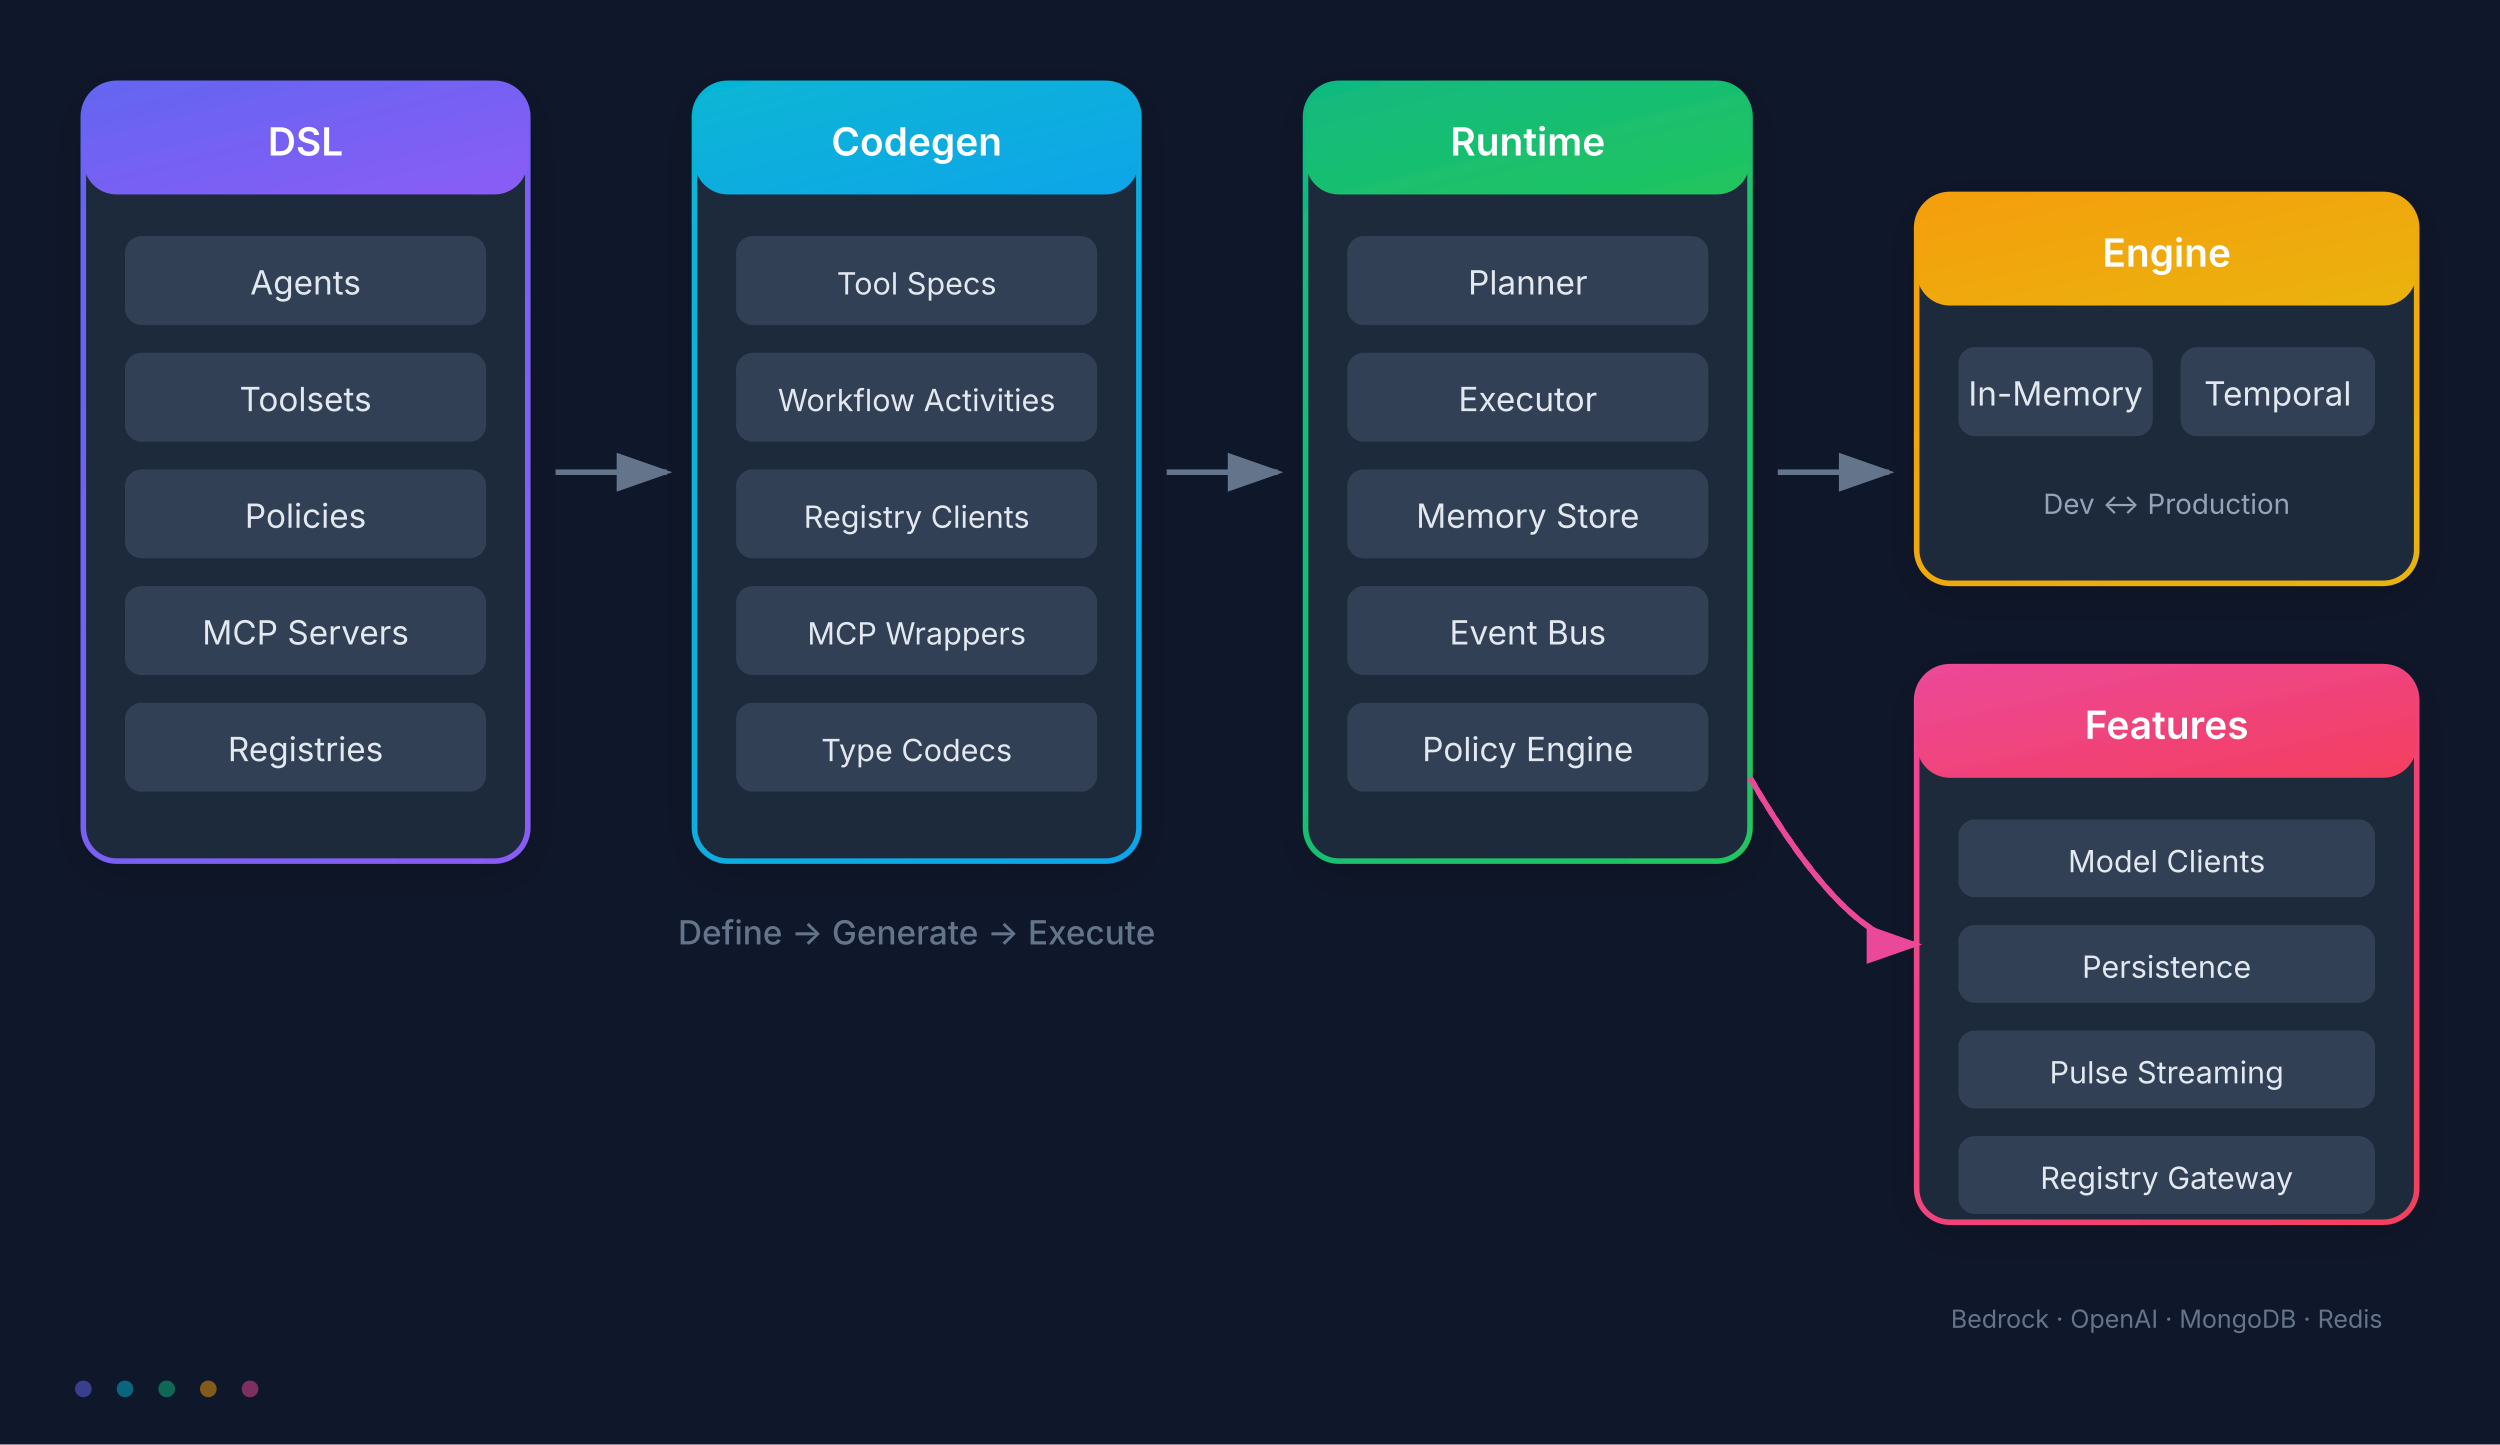
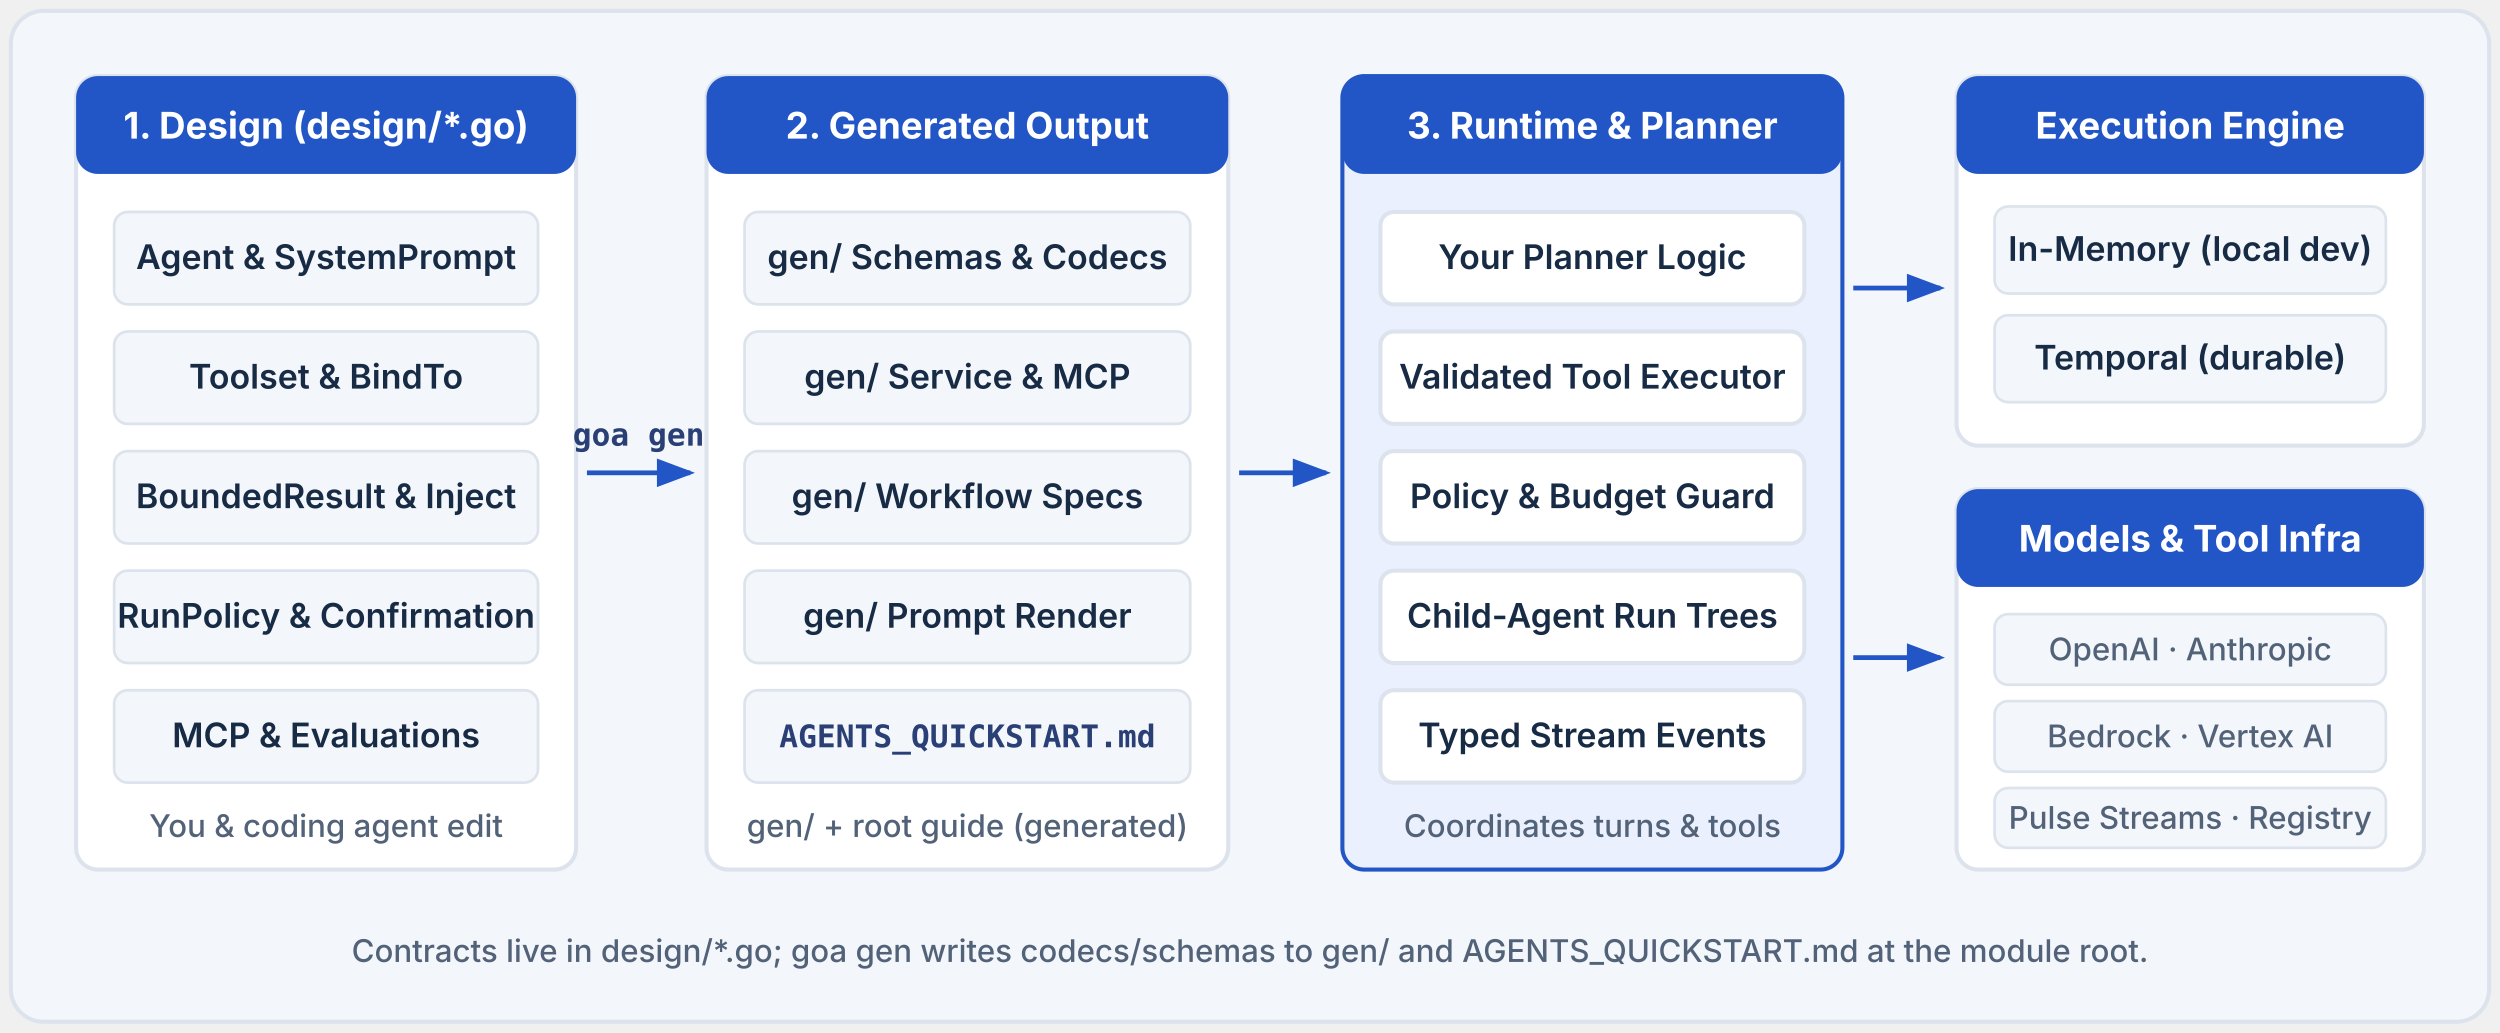
- <svg xmlns="http://www.w3.org/2000/svg" viewBox="0 0 900 520" fill="none">
+ <svg xmlns="http://www.w3.org/2000/svg" viewBox="0 0 920 380" role="img" aria-label="Goa-AI architecture: Design DSL compiles into generated typed packages, executed by the Runtime over In-Memory or Temporal engines and model/tool adapters">
+   <style>
+     .bg { fill: #f3f6fa; stroke: #dce3ec; stroke-width: 1.5; }
+     .panel { fill: #ffffff; stroke: #dce3ec; stroke-width: 1.5; }
+     .panel-accent { fill: #eaf0fd; stroke: #2255c5; stroke-width: 1.5; }
+     .head { fill: #2255c5; }
+     .head-ink { fill: #ffffff; font: 700 13.5px -apple-system, BlinkMacSystemFont, "Segoe UI", sans-serif; }
+     .chip { fill: #f3f6fa; stroke: #dce3ec; stroke-width: 1; }
+     .ink { fill: #172b45; font: 600 12.5px -apple-system, BlinkMacSystemFont, "Segoe UI", sans-serif; }
+     .muted { fill: #526278; font: 500 11.5px -apple-system, BlinkMacSystemFont, "Segoe UI", sans-serif; }
+     .mono { fill: #293f75; font: 600 11.5px "SFMono-Regular", Consolas, monospace; }
+     .wire { stroke: #2255c5; stroke-width: 1.75; fill: none; }
+     .arrow { fill: #2255c5; }
+     @media (prefers-color-scheme: dark) {
+       .bg { fill: #192a40; stroke: #35475e; }
+       .panel { fill: #1b2d43; stroke: #35475e; }
+       .panel-accent { fill: #293f60; stroke: #a9c5ff; }
+       .head { fill: #293f60; }
+       .head-ink { fill: #edf2f9; }
+       .chip { fill: #142133; stroke: #35475e; }
+       .ink { fill: #edf2f9; }
+       .muted { fill: #b0bfd1; }
+       .mono { fill: #c2d5ff; }
+       .wire { stroke: #a9c5ff; }
+       .arrow { fill: #a9c5ff; }
+     }
+   </style>
  <defs>
-     <linearGradient id="dslGrad" x1="0%" y1="0%" x2="100%" y2="100%">
-       <stop offset="0%" stop-color="#6366f1" />
-       <stop offset="100%" stop-color="#8b5cf6" />
-     </linearGradient>
-     <linearGradient id="codegenGrad" x1="0%" y1="0%" x2="100%" y2="100%">
-       <stop offset="0%" stop-color="#06b6d4" />
-       <stop offset="100%" stop-color="#0ea5e9" />
-     </linearGradient>
-     <linearGradient id="runtimeGrad" x1="0%" y1="0%" x2="100%" y2="100%">
-       <stop offset="0%" stop-color="#10b981" />
-       <stop offset="100%" stop-color="#22c55e" />
-     </linearGradient>
-     <linearGradient id="engineGrad" x1="0%" y1="0%" x2="100%" y2="100%">
-       <stop offset="0%" stop-color="#f59e0b" />
-       <stop offset="100%" stop-color="#eab308" />
-     </linearGradient>
-     <linearGradient id="featuresGrad" x1="0%" y1="0%" x2="100%" y2="100%">
-       <stop offset="0%" stop-color="#ec4899" />
-       <stop offset="100%" stop-color="#f43f5e" />
-     </linearGradient>
-     <linearGradient id="arrowGrad" x1="0%" y1="0%" x2="100%" y2="0%">
-       <stop offset="0%" stop-color="#64748b" />
-       <stop offset="100%" stop-color="#94a3b8" />
-     </linearGradient>
-     <filter id="shadow" x="-10%" y="-10%" width="120%" height="120%">
-       <feDropShadow dx="0" dy="4" stdDeviation="8" flood-color="#000" flood-opacity="0.15" />
-     </filter>
-     <marker id="arrowhead" markerWidth="10" markerHeight="7" refX="9" refY="3.5" orient="auto">
-       <polygon points="0 0, 10 3.5, 0 7" fill="#64748b" />
-     </marker>
-     <marker id="arrowheadBi" markerWidth="10" markerHeight="7" refX="9" refY="3.5" orient="auto">
-       <polygon points="0 0, 10 3.5, 0 7" fill="#ec4899" />
+     <marker id="arr" markerWidth="8" markerHeight="6" refX="7" refY="3" orient="auto">
+       <polygon points="0 0, 8 3, 0 6" class="arrow" />
    </marker>
  </defs>
-   <rect width="900" height="520" fill="#0f172a" />
-   <g filter="url(#shadow)">
-     <rect x="30" y="30" width="160" height="280" rx="12" fill="#1e293b" stroke="url(#dslGrad)" stroke-width="2" />
-     <rect x="30" y="30" width="160" height="40" rx="12" fill="url(#dslGrad)" />
-     <text x="110" y="56" text-anchor="middle" fill="white" font-family="Inter, system-ui, sans-serif" font-size="14" font-weight="600">DSL</text>
-     <g fill="#e2e8f0" font-family="Inter, system-ui, sans-serif" font-size="12">
-       <rect x="45" y="85" width="130" height="32" rx="6" fill="#334155" />
-       <text x="110" y="106" text-anchor="middle">Agents</text>
-       <rect x="45" y="127" width="130" height="32" rx="6" fill="#334155" />
-       <text x="110" y="148" text-anchor="middle">Toolsets</text>
-       <rect x="45" y="169" width="130" height="32" rx="6" fill="#334155" />
-       <text x="110" y="190" text-anchor="middle">Policies</text>
-       <rect x="45" y="211" width="130" height="32" rx="6" fill="#334155" />
-       <text x="110" y="232" text-anchor="middle">MCP Servers</text>
-       <rect x="45" y="253" width="130" height="32" rx="6" fill="#334155" />
-       <text x="110" y="274" text-anchor="middle">Registries</text>
-     </g>
-   </g>
-   <path d="M 200 170 L 240 170" stroke="#64748b" stroke-width="2" marker-end="url(#arrowhead)" />
-   <g filter="url(#shadow)">
-     <rect x="250" y="30" width="160" height="280" rx="12" fill="#1e293b" stroke="url(#codegenGrad)" stroke-width="2" />
-     <rect x="250" y="30" width="160" height="40" rx="12" fill="url(#codegenGrad)" />
-     <text x="330" y="56" text-anchor="middle" fill="white" font-family="Inter, system-ui, sans-serif" font-size="14" font-weight="600">Codegen</text>
-     <g fill="#e2e8f0" font-family="Inter, system-ui, sans-serif" font-size="11">
-       <rect x="265" y="85" width="130" height="32" rx="6" fill="#334155" />
-       <text x="330" y="106" text-anchor="middle">Tool Specs</text>
-       <rect x="265" y="127" width="130" height="32" rx="6" fill="#334155" />
-       <text x="330" y="148" text-anchor="middle">Workflow Activities</text>
-       <rect x="265" y="169" width="130" height="32" rx="6" fill="#334155" />
-       <text x="330" y="190" text-anchor="middle">Registry Clients</text>
-       <rect x="265" y="211" width="130" height="32" rx="6" fill="#334155" />
-       <text x="330" y="232" text-anchor="middle">MCP Wrappers</text>
-       <rect x="265" y="253" width="130" height="32" rx="6" fill="#334155" />
-       <text x="330" y="274" text-anchor="middle">Type Codecs</text>
-     </g>
-   </g>
-   <path d="M 420 170 L 460 170" stroke="#64748b" stroke-width="2" marker-end="url(#arrowhead)" />
-   <g filter="url(#shadow)">
-     <rect x="470" y="30" width="160" height="280" rx="12" fill="#1e293b" stroke="url(#runtimeGrad)" stroke-width="2" />
-     <rect x="470" y="30" width="160" height="40" rx="12" fill="url(#runtimeGrad)" />
-     <text x="550" y="56" text-anchor="middle" fill="white" font-family="Inter, system-ui, sans-serif" font-size="14" font-weight="600">Runtime</text>
-     <g fill="#e2e8f0" font-family="Inter, system-ui, sans-serif" font-size="12">
-       <rect x="485" y="85" width="130" height="32" rx="6" fill="#334155" />
-       <text x="550" y="106" text-anchor="middle">Planner</text>
-       <rect x="485" y="127" width="130" height="32" rx="6" fill="#334155" />
-       <text x="550" y="148" text-anchor="middle">Executor</text>
-       <rect x="485" y="169" width="130" height="32" rx="6" fill="#334155" />
-       <text x="550" y="190" text-anchor="middle">Memory Store</text>
-       <rect x="485" y="211" width="130" height="32" rx="6" fill="#334155" />
-       <text x="550" y="232" text-anchor="middle">Event Bus</text>
-       <rect x="485" y="253" width="130" height="32" rx="6" fill="#334155" />
-       <text x="550" y="274" text-anchor="middle">Policy Engine</text>
-     </g>
-   </g>
-   <path d="M 640 170 L 680 170" stroke="#64748b" stroke-width="2" marker-end="url(#arrowhead)" />
-   <g filter="url(#shadow)">
-     <rect x="690" y="70" width="180" height="140" rx="12" fill="#1e293b" stroke="url(#engineGrad)" stroke-width="2" />
-     <rect x="690" y="70" width="180" height="40" rx="12" fill="url(#engineGrad)" />
-     <text x="780" y="96" text-anchor="middle" fill="white" font-family="Inter, system-ui, sans-serif" font-size="14" font-weight="600">Engine</text>
-     <g fill="#e2e8f0" font-family="Inter, system-ui, sans-serif" font-size="12">
-       <rect x="705" y="125" width="70" height="32" rx="6" fill="#334155" />
-       <text x="740" y="146" text-anchor="middle">In-Memory</text>
-       <rect x="785" y="125" width="70" height="32" rx="6" fill="#334155" />
-       <text x="820" y="146" text-anchor="middle">Temporal</text>
-       <text x="780" y="185" text-anchor="middle" fill="#94a3b8" font-size="10">Dev ↔ Production</text>
-     </g>
-   </g>
-   <g filter="url(#shadow)">
-     <rect x="690" y="240" width="180" height="200" rx="12" fill="#1e293b" stroke="url(#featuresGrad)" stroke-width="2" />
-     <rect x="690" y="240" width="180" height="40" rx="12" fill="url(#featuresGrad)" />
-     <text x="780" y="266" text-anchor="middle" fill="white" font-family="Inter, system-ui, sans-serif" font-size="14" font-weight="600">Features</text>
-     <g fill="#e2e8f0" font-family="Inter, system-ui, sans-serif" font-size="11">
-       <rect x="705" y="295" width="150" height="28" rx="6" fill="#334155" />
-       <text x="780" y="314" text-anchor="middle">Model Clients</text>
-       <rect x="705" y="333" width="150" height="28" rx="6" fill="#334155" />
-       <text x="780" y="352" text-anchor="middle">Persistence</text>
-       <rect x="705" y="371" width="150" height="28" rx="6" fill="#334155" />
-       <text x="780" y="390" text-anchor="middle">Pulse Streaming</text>
-       <rect x="705" y="409" width="150" height="28" rx="6" fill="#334155" />
-       <text x="780" y="428" text-anchor="middle">Registry Gateway</text>
-     </g>
-   </g>
-   <path d="M 630 280 Q 665 340 690 340" stroke="#ec4899" stroke-width="2" fill="none" marker-end="url(#arrowheadBi)" />
-   <path d="M 690 340 Q 665 340 630 280" stroke="#ec4899" stroke-width="2" fill="none" stroke-dasharray="4 2" />
-   <g fill="#64748b" font-family="Inter, system-ui, sans-serif" font-size="9">
-     <text x="780" y="478" text-anchor="middle">Bedrock · OpenAI · MongoDB · Redis</text>
-   </g>
-   <text x="330" y="340" text-anchor="middle" fill="#64748b" font-family="Inter, system-ui, sans-serif" font-size="12" font-weight="500">Define → Generate → Execute</text>
-   <circle cx="30" cy="500" r="3" fill="#6366f1" opacity="0.5" />
-   <circle cx="45" cy="500" r="3" fill="#06b6d4" opacity="0.5" />
-   <circle cx="60" cy="500" r="3" fill="#10b981" opacity="0.5" />
-   <circle cx="75" cy="500" r="3" fill="#f59e0b" opacity="0.5" />
-   <circle cx="90" cy="500" r="3" fill="#ec4899" opacity="0.5" />
+   <rect x="4" y="4" width="912" height="372" rx="12" class="bg" />
+   <rect x="28" y="28" width="184" height="292" rx="8" class="panel" />
+   <rect x="28" y="28" width="184" height="36" rx="8" class="head" />
+   <text x="120" y="51" text-anchor="middle" class="head-ink">1. Design (design/*.go)</text>
+   <rect x="42" y="78" width="156" height="34" rx="5" class="chip" />
+   <text x="120" y="99" text-anchor="middle" class="ink">Agent &amp; SystemPrompt</text>
+   <rect x="42" y="122" width="156" height="34" rx="5" class="chip" />
+   <text x="120" y="143" text-anchor="middle" class="ink">Toolset &amp; BindTo</text>
+   <rect x="42" y="166" width="156" height="34" rx="5" class="chip" />
+   <text x="120" y="187" text-anchor="middle" class="ink">BoundedResult &amp; Inject</text>
+   <rect x="42" y="210" width="156" height="34" rx="5" class="chip" />
+   <text x="120" y="231" text-anchor="middle" class="ink">RunPolicy &amp; Confirmation</text>
+   <rect x="42" y="254" width="156" height="34" rx="5" class="chip" />
+   <text x="120" y="275" text-anchor="middle" class="ink">MCP &amp; Evaluations</text>
+   <text x="120" y="308" text-anchor="middle" class="muted">You &amp; coding agent edit</text>
+   <line x1="216" y1="174" x2="254" y2="174" class="wire" marker-end="url(#arr)" />
+   <text x="235" y="164" text-anchor="middle" class="mono">goa gen</text>
+   <rect x="260" y="28" width="192" height="292" rx="8" class="panel" />
+   <rect x="260" y="28" width="192" height="36" rx="8" class="head" />
+   <text x="356" y="51" text-anchor="middle" class="head-ink">2. Generated Output</text>
+   <rect x="274" y="78" width="164" height="34" rx="5" class="chip" />
+   <text x="356" y="99" text-anchor="middle" class="ink">gen/ Schemas &amp; Codecs</text>
+   <rect x="274" y="122" width="164" height="34" rx="5" class="chip" />
+   <text x="356" y="143" text-anchor="middle" class="ink">gen/ Service &amp; MCP</text>
+   <rect x="274" y="166" width="164" height="34" rx="5" class="chip" />
+   <text x="356" y="187" text-anchor="middle" class="ink">gen/ Workflow Specs</text>
+   <rect x="274" y="210" width="164" height="34" rx="5" class="chip" />
+   <text x="356" y="231" text-anchor="middle" class="ink">gen/ Prompt Render</text>
+   <rect x="274" y="254" width="164" height="34" rx="5" class="chip" />
+   <text x="356" y="275" text-anchor="middle" class="mono">AGENTS_QUICKSTART.md</text>
+   <text x="356" y="308" text-anchor="middle" class="muted">gen/ + root guide (generated)</text>
+   <line x1="456" y1="174" x2="488" y2="174" class="wire" marker-end="url(#arr)" />
+   <rect x="494" y="28" width="184" height="292" rx="8" class="panel-accent" />
+   <rect x="494" y="28" width="184" height="36" rx="8" class="head" />
+   <text x="586" y="51" text-anchor="middle" class="head-ink">3. Runtime &amp; Planner</text>
+   <rect x="508" y="78" width="156" height="34" rx="5" class="panel" />
+   <text x="586" y="99" text-anchor="middle" class="ink">Your Planner Logic</text>
+   <rect x="508" y="122" width="156" height="34" rx="5" class="panel" />
+   <text x="586" y="143" text-anchor="middle" class="ink">Validated Tool Executor</text>
+   <rect x="508" y="166" width="156" height="34" rx="5" class="panel" />
+   <text x="586" y="187" text-anchor="middle" class="ink">Policy &amp; Budget Guard</text>
+   <rect x="508" y="210" width="156" height="34" rx="5" class="panel" />
+   <text x="586" y="231" text-anchor="middle" class="ink">Child-Agent Run Trees</text>
+   <rect x="508" y="254" width="156" height="34" rx="5" class="panel" />
+   <text x="586" y="275" text-anchor="middle" class="ink">Typed Stream Events</text>
+   <text x="586" y="308" text-anchor="middle" class="muted">Coordinates turns &amp; tools</text>
+   <line x1="682" y1="106" x2="714" y2="106" class="wire" marker-end="url(#arr)" />
+   <line x1="682" y1="242" x2="714" y2="242" class="wire" marker-end="url(#arr)" />
+   <rect x="720" y="28" width="172" height="136" rx="8" class="panel" />
+   <rect x="720" y="28" width="172" height="36" rx="8" class="head" />
+   <text x="806" y="51" text-anchor="middle" class="head-ink">Execution Engine</text>
+   <rect x="734" y="76" width="144" height="32" rx="5" class="chip" />
+   <text x="806" y="96" text-anchor="middle" class="ink">In-Memory (local dev)</text>
+   <rect x="734" y="116" width="144" height="32" rx="5" class="chip" />
+   <text x="806" y="136" text-anchor="middle" class="ink">Temporal (durable)</text>
+   <rect x="720" y="180" width="172" height="140" rx="8" class="panel" />
+   <rect x="720" y="180" width="172" height="36" rx="8" class="head" />
+   <text x="806" y="203" text-anchor="middle" class="head-ink">Models &amp; Tool Infra</text>
+   <rect x="734" y="226" width="144" height="26" rx="5" class="chip" />
+   <text x="806" y="243" text-anchor="middle" class="muted">OpenAI · Anthropic</text>
+   <rect x="734" y="258" width="144" height="26" rx="5" class="chip" />
+   <text x="806" y="275" text-anchor="middle" class="muted">Bedrock · Vertex AI</text>
+   <rect x="734" y="290" width="144" height="22" rx="5" class="chip" />
+   <text x="806" y="305" text-anchor="middle" class="muted">Pulse Streams · Registry</text>
+   <text x="460" y="354" text-anchor="middle" class="muted">Contracts live in design/*.go; goa gen writes codecs/schemas to gen/ and AGENTS_QUICKSTART.md at the module root.</text>
</svg>
